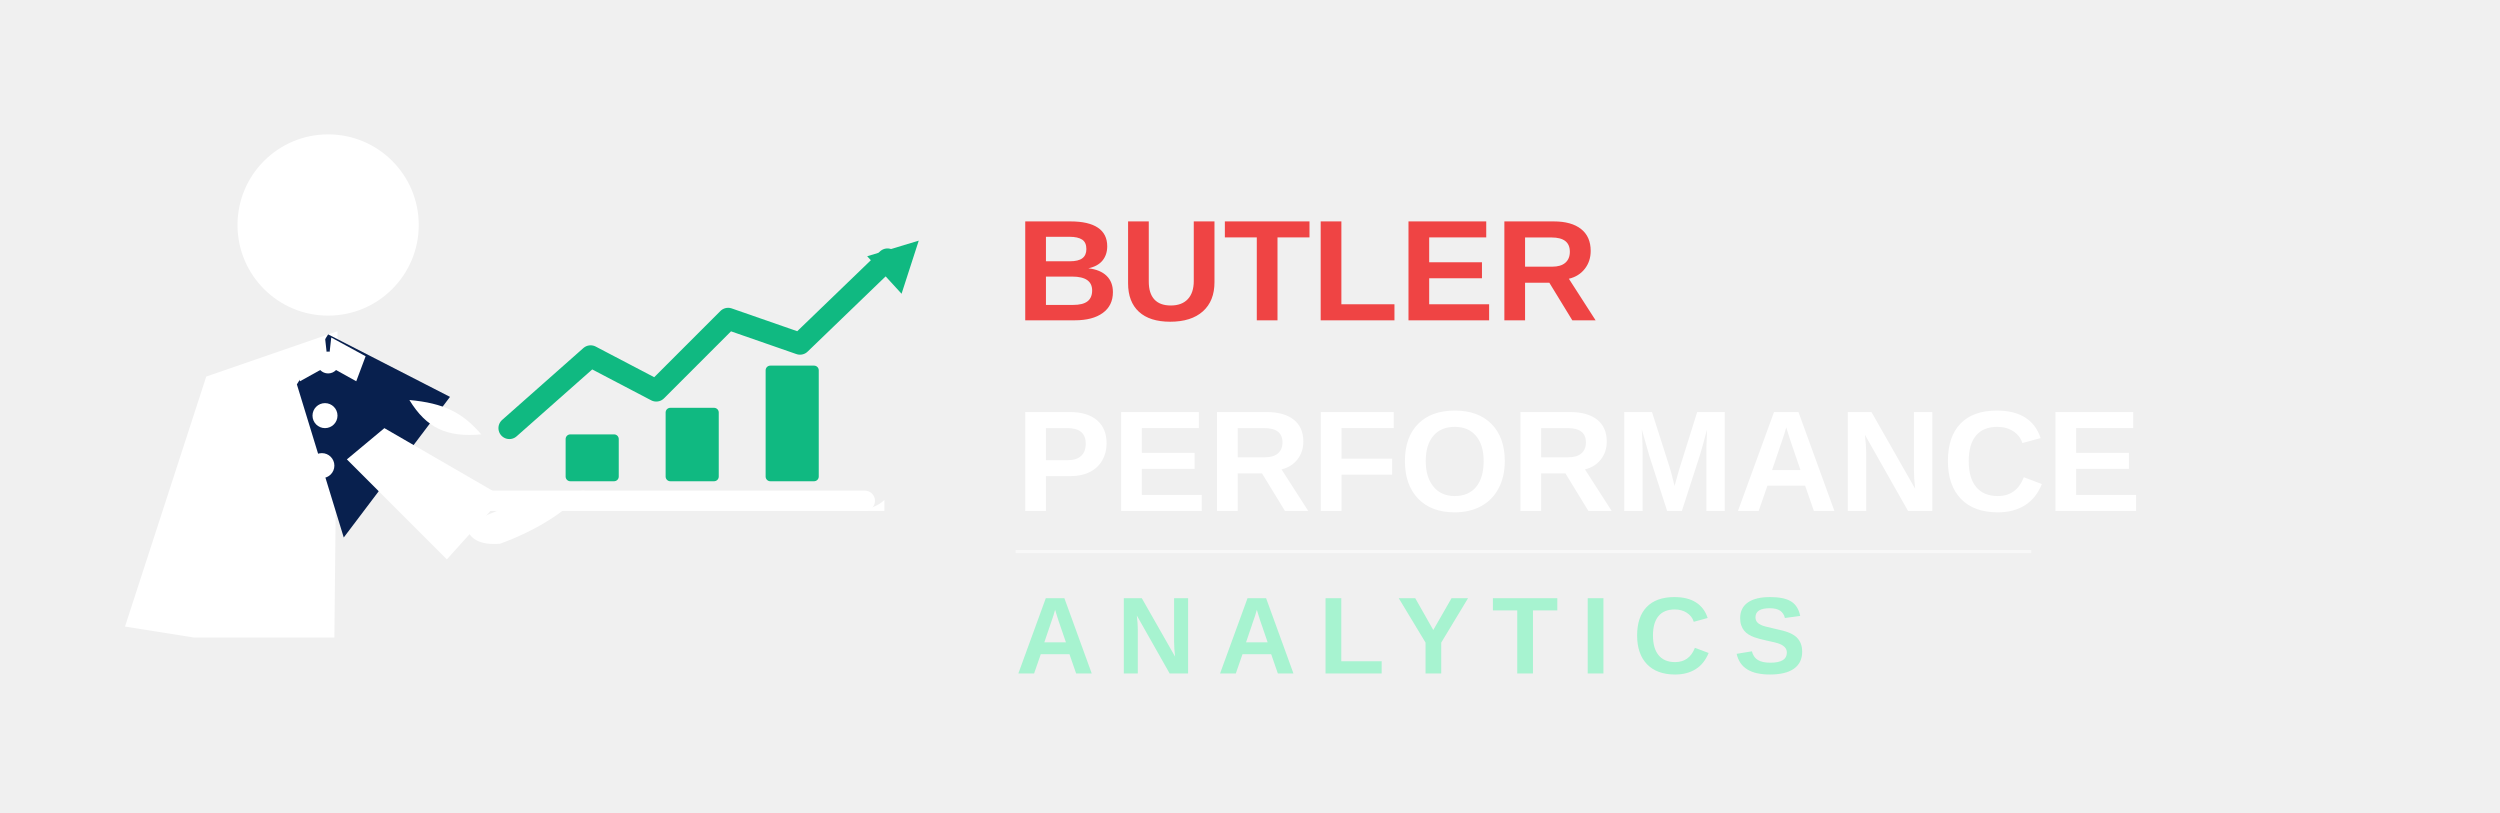
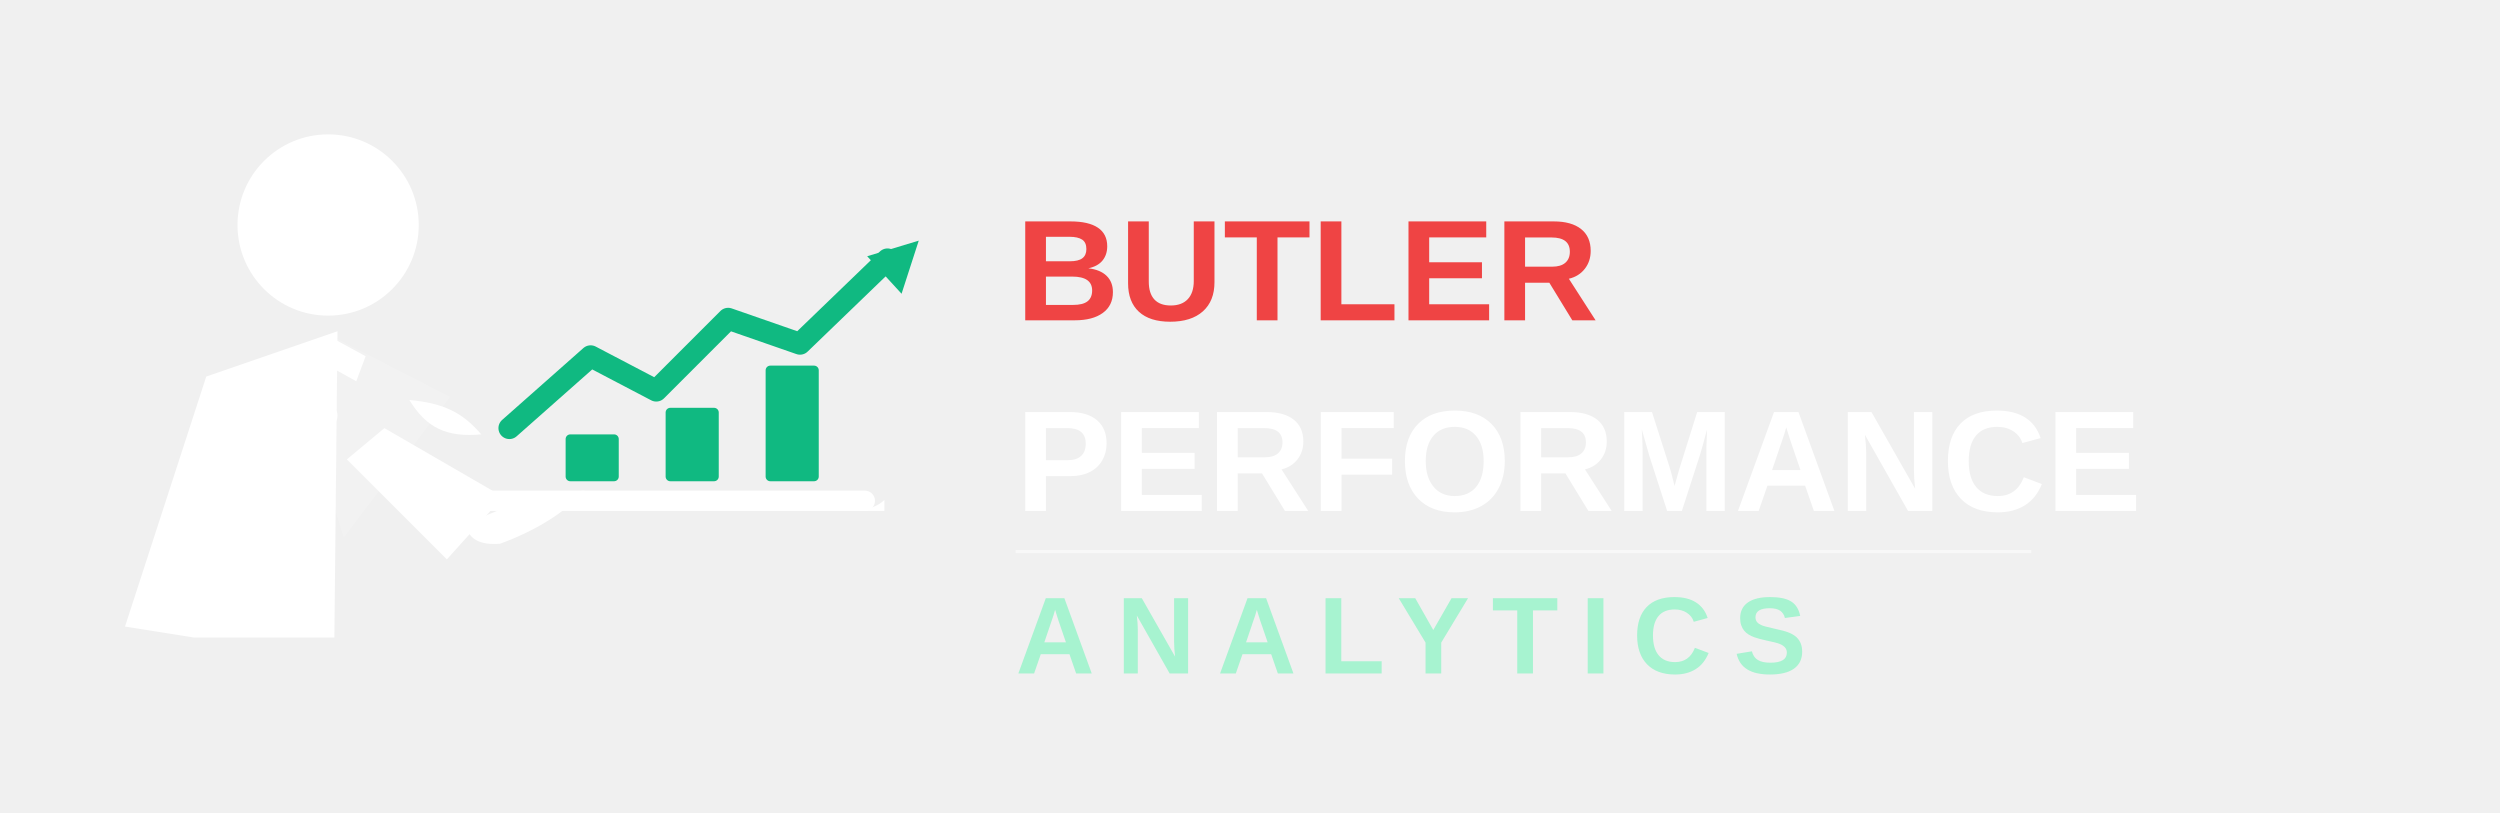
<svg xmlns="http://www.w3.org/2000/svg" width="1600" height="520" viewBox="0 0 1600 520" fill="none">
  <g id="icon" transform="translate(40,36)">
    <circle cx="170" cy="108" r="58" fill="#FFFFFF" />
    <path d="M40 365              L92 205              L176 176              L174 372              L84 372              Z" fill="#FFFFFF" />
-     <path d="M170 178              L248 218              L180 308              L150 210              Z" fill="#08204E" />
+     <path d="M170 178              L248 218              L180 308              L150 210              Z" fill="rgba(255,255,255,0.15)" />
    <path d="M146 192              L168 180              L170 198              L152 208              Z" fill="#FFFFFF" />
    <path d="M194 192              L172 180              L170 198              L188 208              Z" fill="#FFFFFF" />
    <circle cx="170" cy="196" r="7" fill="#FFFFFF" />
    <circle cx="168" cy="230" r="8" fill="#FFFFFF" />
    <circle cx="166" cy="262" r="8" fill="#FFFFFF" />
    <path d="M206 238              L282 282              L246 322              L182 258              Z" fill="#FFFFFF" />
    <path d="M258 300              C284 287, 308 280, 334 278              C322 292, 302 304, 280 312              C267 313, 260 309, 258 300Z" fill="#FFFFFF" />
    <path d="M222 220              C244 222, 256 228, 268 242              C246 244, 233 238, 222 220Z" fill="#FFFFFF" />
    <rect x="252" y="278" width="268" height="13" rx="6.5" fill="#FFFFFF" />
    <path d="M506 291              C514 291, 522 288, 526 284              L526 291              Z" fill="#FFFFFF" />
    <rect x="322" y="242" width="34" height="30" rx="3" fill="#10B981" />
    <rect x="386" y="225" width="34" height="47" rx="3" fill="#10B981" />
    <rect x="450" y="198" width="34" height="74" rx="3" fill="#10B981" />
    <path d="M286 238              L338 192              L380 214              L426 168              L472 184              L528 130" stroke="#10B981" stroke-width="14" stroke-linecap="round" stroke-linejoin="round" fill="none" />
    <path d="M515 128              L548 118              L537 152              Z" fill="#10B981" />
  </g>
  <g id="wordmark" transform="translate(650,95)">
    <text x="0" y="110" font-family="Arial, Helvetica, sans-serif" font-size="92" font-weight="900" letter-spacing="0" fill="#EF4444">BUTLER</text>
    <text x="0" y="232" font-family="Arial, Helvetica, sans-serif" font-size="92" font-weight="800" letter-spacing="0" fill="#FFFFFF">PERFORMANCE</text>
    <line x1="0" y1="258" x2="650" y2="258" stroke="#FFFFFF" stroke-opacity="0.55" stroke-width="2" />
    <text x="0" y="336" font-family="Arial, Helvetica, sans-serif" font-size="70" font-weight="700" letter-spacing="14" fill="#A7F3D0">ANALYTICS</text>
  </g>
</svg>
